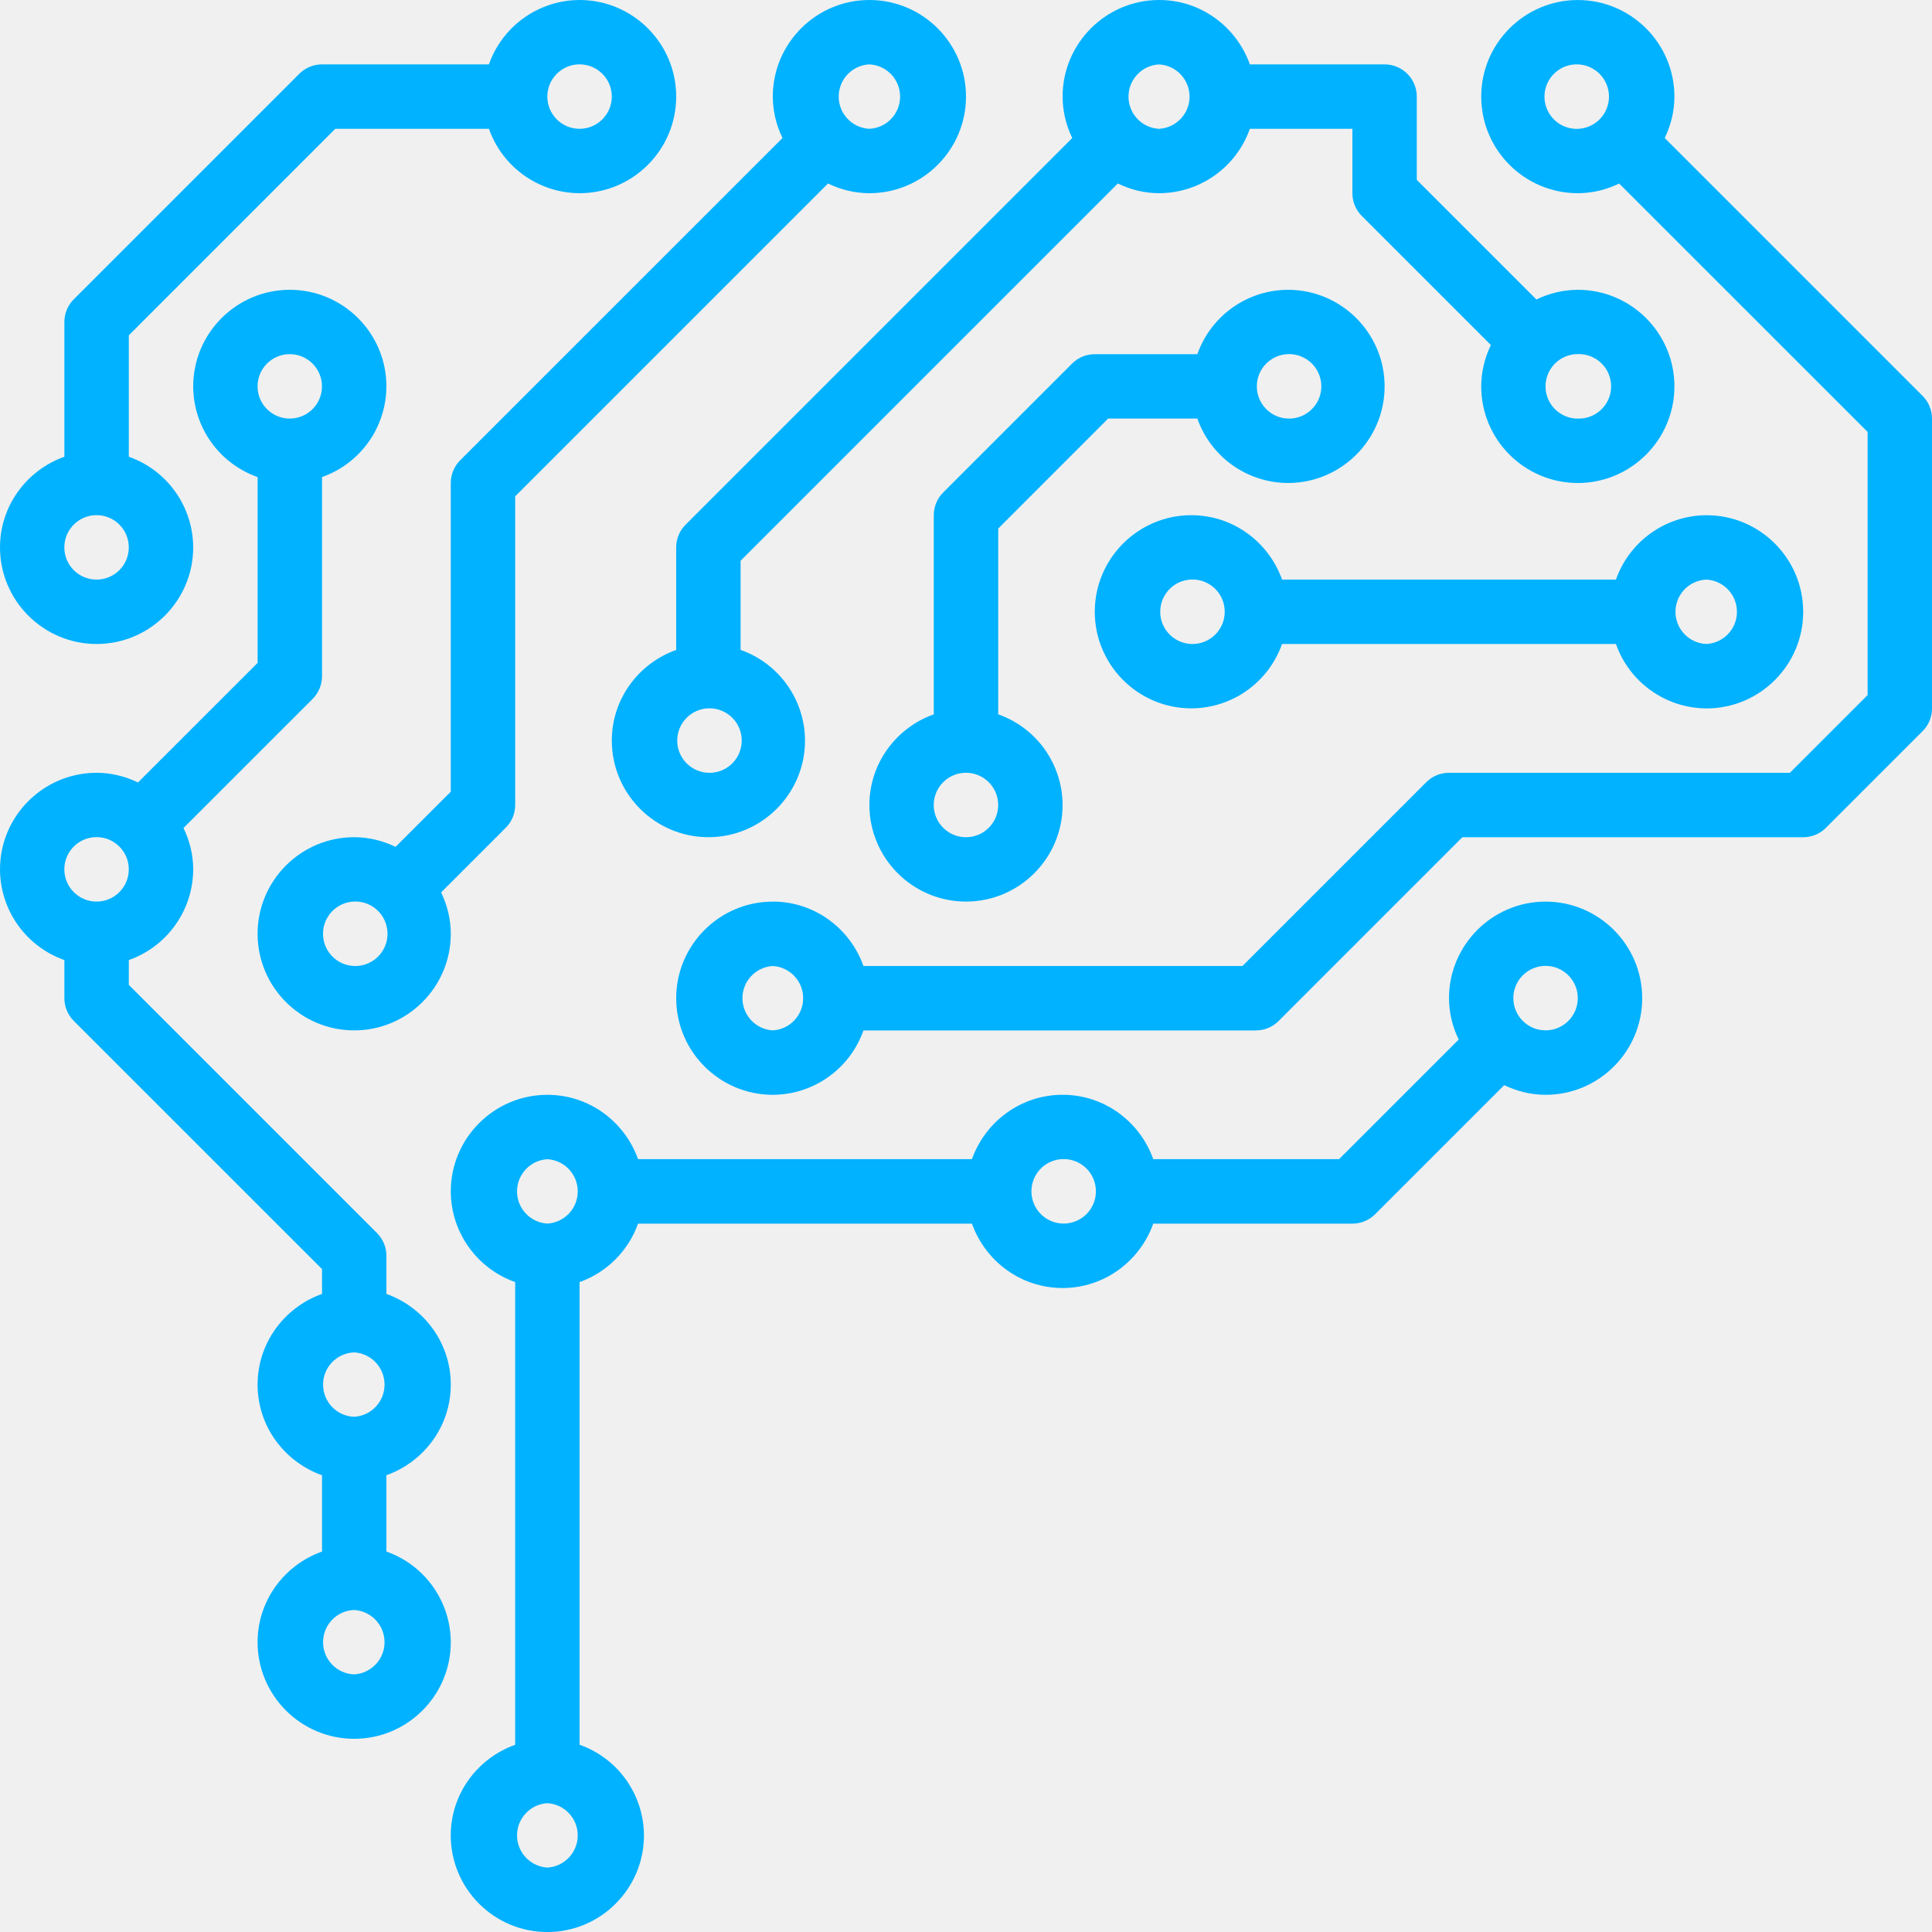
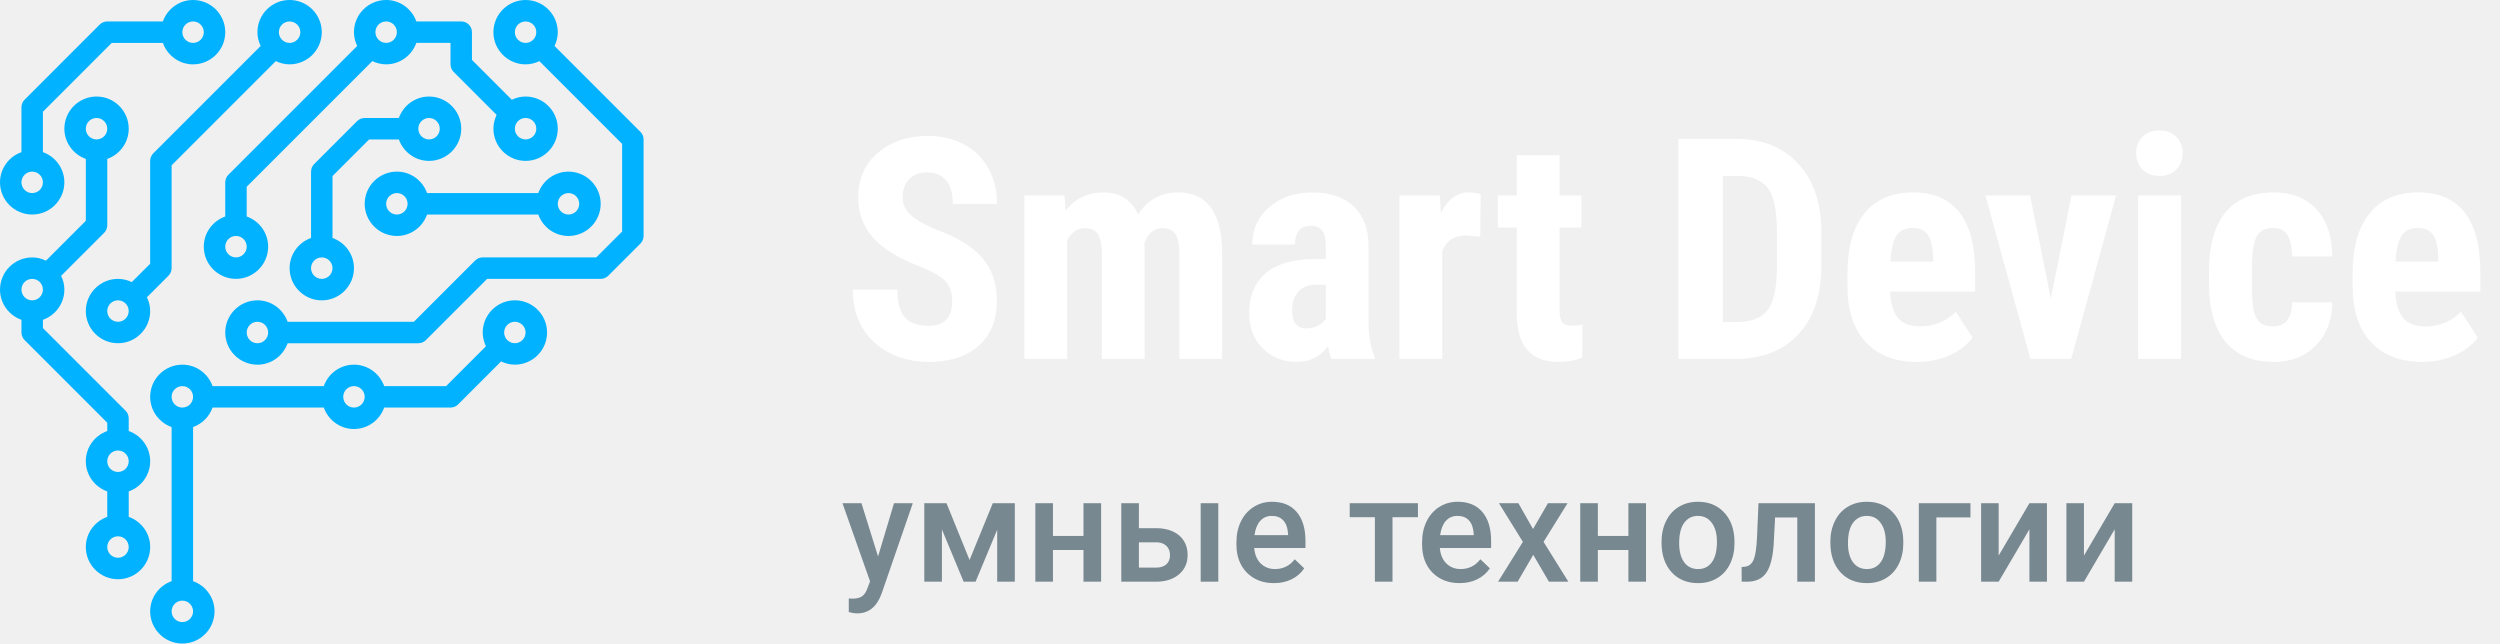
- <svg xmlns="http://www.w3.org/2000/svg" fill="none" height="52" width="52">
+ <svg xmlns="http://www.w3.org/2000/svg" fill="none" height="52" viewBox="0 0 202 52" width="202">
+   <path d="m76.936 24.337c0-.724-.187-1.27-.561-1.636-.366-.374-1.038-.761-2.014-1.16-1.782-.675-3.064-1.465-3.845-2.368-.781-.911-1.172-1.986-1.172-3.223 0-1.497.529-2.698 1.587-3.601 1.066-.911 2.417-1.367 4.053-1.367 1.091 0 2.063.232 2.917.696.855.456 1.51 1.103 1.965 1.941.464.838.696 1.79.696 2.857h-3.577c0-.83-.179-1.461-.537-1.892-.35-.44-.859-.659-1.526-.659-.627 0-1.115.187-1.465.561-.35.366-.525.863-.525 1.489 0 .488.195.932.586 1.331.391.391 1.082.797 2.075 1.221 1.733.627 2.991 1.396 3.772 2.307.789.911 1.184 2.071 1.184 3.479 0 1.546-.492 2.755-1.477 3.626s-2.323 1.306-4.016 1.306c-1.147 0-2.193-.236-3.137-.708-.944-.472-1.685-1.147-2.222-2.026-.529-.879-.793-1.917-.793-3.113h3.601c0 1.025.199 1.77.598 2.234.399.464 1.05.696 1.953.696 1.253 0 1.88-.663 1.88-1.99zm9.07-8.545.098 1.221c.773-.977 1.794-1.465 3.064-1.465 1.318 0 2.25.594 2.795 1.782.757-1.188 1.835-1.782 3.235-1.782 2.311 0 3.495 1.599 3.552 4.797v8.655h-3.455v-8.435c0-.765-.106-1.31-.317-1.636-.211-.326-.57-.488-1.074-.488-.643 0-1.123.395-1.44 1.184l.024.415v8.96h-3.455v-8.411c0-.757-.102-1.302-.305-1.636-.203-.342-.566-.513-1.086-.513-.594 0-1.066.322-1.416.964v9.595h-3.455v-13.208zm21.582 13.208c-.097-.203-.195-.545-.293-1.025-.618.846-1.456 1.27-2.514 1.27-1.107 0-2.027-.366-2.759-1.099-.724-.732-1.086-1.681-1.086-2.844 0-1.383.439-2.454 1.318-3.211.887-.757 2.161-1.143 3.821-1.16h1.05v-1.062c0-.594-.102-1.013-.306-1.257-.203-.244-.5-.366-.891-.366-.862 0-1.294.505-1.294 1.514h-3.454c0-1.221.455-2.226 1.367-3.015.919-.797 2.079-1.196 3.479-1.196 1.448 0 2.567.378 3.357 1.135.797.749 1.196 1.823 1.196 3.223v6.213c.016 1.139.179 2.03.488 2.673v.207zm-2.038-2.466c.382 0 .708-.077.976-.232.269-.155.468-.338.599-.549v-2.747h-.831c-.585 0-1.049.187-1.391.562-.334.374-.501.875-.501 1.501 0 .977.383 1.465 1.148 1.465zm14.05-7.41-1.147-.098c-.944 0-1.583.415-1.917 1.245v8.728h-3.467v-13.208h3.26l.097 1.428c.546-1.115 1.298-1.672 2.259-1.672.39 0 .708.053.952.159zm6.409-6.58v3.247h1.77v2.6h-1.77v6.555c0 .521.069.879.207 1.074.147.195.424.293.83.293.334 0 .607-.029.818-.086l-.024 2.686c-.586.22-1.221.33-1.904.33-2.23 0-3.357-1.278-3.382-3.833v-7.019h-1.526v-2.6h1.526v-3.247zm9.607 16.455v-17.773h4.699c2.076 0 3.728.659 4.957 1.978 1.236 1.318 1.867 3.125 1.892 5.42v2.881c0 2.336-.619 4.171-1.856 5.505-1.229 1.327-2.925 1.99-5.09 1.99zm3.589-14.783v11.804h1.074c1.196 0 2.038-.313 2.527-.94.488-.635.744-1.725.769-3.271v-3.088c0-1.66-.232-2.816-.696-3.467-.464-.659-1.253-1.005-2.368-1.038zm15.71 15.027c-1.774 0-3.157-.529-4.15-1.587-.993-1.058-1.49-2.572-1.49-4.541v-1.05c0-2.083.456-3.691 1.368-4.822.911-1.131 2.217-1.697 3.918-1.697 1.66 0 2.909.533 3.748 1.599.838 1.058 1.265 2.629 1.281 4.712v1.697h-6.872c.049.977.264 1.693.647 2.148.382.448.972.671 1.77.671 1.155 0 2.12-.395 2.893-1.184l1.355 2.087c-.423.586-1.038 1.062-1.843 1.428-.806.358-1.681.537-2.625.537zm-2.173-8.105h3.455v-.317c-.016-.789-.147-1.387-.391-1.794s-.667-.61-1.269-.61c-.603 0-1.042.216-1.319.647-.268.431-.427 1.123-.476 2.075zm12.964 2.978 1.672-8.325h3.602l-3.626 13.208h-3.296l-3.638-13.208h3.614zm10.523 4.883h-3.467v-13.208h3.467zm-3.626-16.626c0-.537.171-.977.513-1.318s.797-.513 1.367-.513 1.025.171 1.367.513.513.781.513 1.318c0 .529-.171.968-.513 1.318-.334.35-.789.525-1.367.525s-1.038-.175-1.379-.525c-.334-.35-.501-.789-.501-1.318zm11.072 14.002c1.001 0 1.509-.651 1.526-1.953h3.247c-.016 1.44-.46 2.604-1.331 3.491-.871.887-1.994 1.331-3.369 1.331-1.701 0-2.999-.529-3.894-1.587-.895-1.058-1.351-2.616-1.367-4.675v-1.05c0-2.075.439-3.658 1.318-4.748.887-1.091 2.193-1.636 3.919-1.636 1.456 0 2.604.452 3.442 1.355.838.895 1.266 2.169 1.282 3.821h-3.247c-.008-.741-.131-1.31-.367-1.709-.236-.399-.626-.598-1.171-.598-.603 0-1.034.216-1.294.647-.261.423-.399 1.249-.415 2.478v1.343c0 1.074.053 1.827.158 2.258.106.423.281.737.525.94.244.195.59.293 1.038.293zm12.06 2.869c-1.774 0-3.157-.529-4.15-1.587-.993-1.058-1.489-2.572-1.489-4.541v-1.05c0-2.083.455-3.691 1.367-4.822.911-1.131 2.218-1.697 3.918-1.697 1.661 0 2.91.533 3.748 1.599.838 1.058 1.265 2.629 1.282 4.712v1.697h-6.873c.049.977.265 1.693.647 2.148.383.448.973.671 1.77.671 1.156 0 2.12-.395 2.893-1.184l1.355 2.087c-.423.586-1.037 1.062-1.843 1.428-.806.358-1.681.537-2.625.537zm-2.172-8.105h3.454v-.317c-.016-.789-.146-1.387-.391-1.794-.244-.407-.667-.61-1.269-.61s-1.042.216-1.318.647c-.269.431-.428 1.123-.476 2.075z" fill="#fff" />
+   <path d="m70.947 44.961 1.289-4.301h1.518l-2.519 7.301c-.387 1.066-1.043 1.6-1.969 1.6-.207 0-.435-.035-.685-.105v-1.102l.27.018c.359 0 .629-.066.809-.199.184-.129.328-.348.434-.656l.205-.545-2.227-6.311h1.535zm7.394.287 1.875-4.588h1.781v6.34h-1.424v-4.195l-1.746 4.195h-.967l-1.752-4.219v4.219h-1.424v-6.34h1.793zm10.629 1.752h-1.424v-2.561h-2.467v2.561h-1.424v-6.34h1.424v2.643h2.467v-2.643h1.424zm3.053-4.324h1.395c.519 0 .973.09 1.359.27.387.18.68.432.879.756.203.324.305.701.305 1.131 0 .652-.23 1.176-.691 1.57-.461.395-1.074.594-1.84.598h-2.83v-6.34h1.424zm6.416 4.324h-1.424v-6.34h1.424zm-6.416-3.182v2.045h1.389c.348 0 .621-.086.82-.258.203-.176.305-.424.305-.744s-.1-.572-.299-.756c-.195-.188-.461-.283-.797-.287zm10.916 3.299c-.902 0-1.634-.283-2.197-.85-.558-.57-.838-1.328-.838-2.273v-.176c0-.633.121-1.197.364-1.693.246-.5.589-.889 1.031-1.166.441-.277.933-.416 1.476-.416.864 0 1.53.275 1.998.826.473.551.709 1.33.709 2.338v.574h-4.142c.043.523.217.938.521 1.242.309.305.696.457 1.16.457.653 0 1.184-.264 1.594-.791l.768.732c-.254.379-.594.674-1.02.885-.422.207-.896.311-1.424.311zm-.169-5.432c-.391 0-.708.137-.95.41-.238.273-.39.654-.457 1.143h2.713v-.105c-.031-.477-.158-.836-.381-1.078-.222-.246-.531-.369-.925-.369zm11.8.105h-2.056v5.209h-1.424v-5.209h-2.033v-1.131h5.513zm3.369 5.326c-.902 0-1.634-.283-2.197-.85-.558-.57-.838-1.328-.838-2.273v-.176c0-.633.121-1.197.364-1.693.246-.5.589-.889 1.031-1.166.441-.277.933-.416 1.476-.416.864 0 1.53.275 1.998.826.473.551.709 1.33.709 2.338v.574h-4.142c.043.523.217.938.521 1.242.309.305.696.457 1.16.457.653 0 1.184-.264 1.594-.791l.768.732c-.254.379-.594.674-1.02.885-.422.207-.896.311-1.424.311zm-.169-5.432c-.391 0-.708.137-.95.41-.238.273-.39.654-.457 1.143h2.713v-.105c-.031-.477-.158-.836-.381-1.078-.222-.246-.531-.369-.925-.369zm6.099 1.061 1.207-2.086h1.582l-1.939 3.123 2.004 3.217h-1.571l-1.265-2.168-1.26 2.168h-1.582l2.004-3.217-1.934-3.123h1.571zm9.129 4.254h-1.424v-2.561h-2.467v2.561h-1.423v-6.34h1.423v2.643h2.467v-2.643h1.424zm1.254-3.228c0-.621.123-1.18.369-1.676.246-.5.592-.883 1.037-1.148.446-.27.957-.404 1.535-.404.856 0 1.549.275 2.08.826.536.551.825 1.281.868 2.191l.005.334c0 .625-.121 1.184-.363 1.676-.238.492-.582.873-1.031 1.143-.445.27-.961.404-1.547.404-.894 0-1.611-.297-2.15-.891-.535-.598-.803-1.393-.803-2.385zm1.424.123c0 .652.135 1.164.404 1.535.27.367.645.551 1.125.551.481 0 .854-.188 1.119-.562.27-.375.405-.924.405-1.647 0-.641-.139-1.149-.417-1.524-.273-.375-.646-.562-1.119-.562-.464 0-.834.186-1.107.557-.274.367-.41.918-.41 1.652zm10.969-3.234v6.34h-1.424v-5.191h-1.793l-.117 2.209c-.075 1.062-.28 1.826-.616 2.291-.332.461-.841.691-1.529.691h-.439l-.006-1.184.293-.029c.312-.043.539-.232.679-.568.145-.34.237-.957.276-1.852l.117-2.707zm1.248 3.111c0-.621.123-1.18.369-1.676.246-.5.592-.883 1.037-1.148.445-.27.957-.404 1.535-.404.855 0 1.549.275 2.08.826.535.551.824 1.281.867 2.191l.006.334c0 .625-.121 1.184-.363 1.676-.238.492-.582.873-1.031 1.143-.446.27-.961.404-1.547.404-.895 0-1.612-.297-2.151-.891-.535-.598-.802-1.393-.802-2.385zm1.423.123c0 .652.135 1.164.405 1.535.269.367.644.551 1.125.551.48 0 .853-.188 1.119-.562.269-.375.404-.924.404-1.647 0-.641-.139-1.149-.416-1.524-.273-.375-.646-.562-1.119-.562-.465 0-.834.186-1.107.557-.274.367-.411.918-.411 1.652zm9.897-2.086h-2.754v5.191h-1.418v-6.34h4.172zm4.764-1.148h1.418v6.34h-1.418v-4.231l-2.485 4.231h-1.418v-6.34h1.418v4.23zm6.89 0h1.418v6.34h-1.418v-4.231l-2.484 4.231h-1.418v-6.34h1.418v4.23z" fill="#788891" />
  <g fill="#00b2ff">
-     <path d="M32.067 13.867c1.128 0 2.082.727 2.44 1.733h8.986a2.596 2.596 0 012.44-1.733c1.434 0 2.6 1.166 2.6 2.6 0 1.433-1.166 2.6-2.6 2.6a2.597 2.597 0 01-2.44-1.734h-8.987a2.597 2.597 0 01-2.44 1.733 2.603 2.603 0 01-2.6-2.6c0-1.433 1.167-2.6 2.6-2.6zm13.866 3.466a.868.868 0 000-1.733.867.867 0 000 1.733zm-13.866 0a.868.868 0 10-.002-1.735.868.868 0 00.002 1.735z" />
-     <path d="M25.133 19.226v-5.36c0-.23.091-.45.254-.612l3.467-3.467a.864.864 0 01.613-.254h2.76a2.596 2.596 0 012.44-1.733c1.433 0 2.6 1.166 2.6 2.6 0 1.433-1.167 2.6-2.6 2.6a2.596 2.596 0 01-2.44-1.734h-2.402l-2.958 2.96v5a2.596 2.596 0 011.733 2.44c0 1.434-1.167 2.6-2.6 2.6a2.603 2.603 0 01-2.6-2.6c0-1.128.727-2.081 1.733-2.44zm9.534-7.96a.868.868 0 10-.002-1.735.868.868 0 00.002 1.735zM26 22.534a.867.867 0 10-.002-1.735.867.867 0 00.002 1.735zm-16.467-.001c.4 0 .775.098 1.114.26l1.486-1.485V13c0-.23.091-.45.254-.613l8.674-8.673A2.556 2.556 0 0120.8 2.6c0-1.433 1.166-2.6 2.6-2.6S26 1.167 26 2.6s-1.167 2.6-2.6 2.6c-.4 0-.775-.098-1.114-.261l-8.42 8.42v8.307c0 .23-.09.451-.253.613l-1.74 1.74c.162.34.26.714.26 1.114 0 1.433-1.166 2.6-2.6 2.6a2.603 2.603 0 01-2.6-2.6c0-1.433 1.167-2.6 2.6-2.6zM23.4 3.467a.868.868 0 000-1.734.868.868 0 000 1.734zM9.533 26a.868.868 0 10-.001-1.735A.868.868 0 009.533 26zm-7.8-13.707V8.667c0-.231.091-.451.254-.613l6.067-6.067a.864.864 0 01.613-.254h4.492A2.597 2.597 0 0115.6 0c1.433 0 2.6 1.167 2.6 2.6s-1.167 2.6-2.6 2.6a2.597 2.597 0 01-2.44-1.733H9.024L3.467 9.025v3.268a2.596 2.596 0 011.733 2.44c0 1.433-1.167 2.6-2.6 2.6S0 16.166 0 14.733c0-1.128.727-2.082 1.733-2.44zM15.6 3.467a.867.867 0 10-.002-1.735.867.867 0 00.002 1.735zM2.6 15.6a.867.867 0 10-.002-1.735A.867.867 0 002.6 15.6zm11.266 31.36V34.507a2.597 2.597 0 01-1.733-2.44c0-1.434 1.167-2.6 2.6-2.6 1.129 0 2.082.726 2.44 1.732h8.986c.36-1.006 1.313-1.733 2.441-1.733s2.082.727 2.44 1.733h5.001l3.22-3.22A2.557 2.557 0 0139 26.867c0-1.433 1.166-2.6 2.6-2.6 1.433 0 2.6 1.167 2.6 2.6 0 1.434-1.167 2.6-2.6 2.6-.4 0-.775-.098-1.114-.26l-3.473 3.473a.864.864 0 01-.613.254h-5.36c-.358 1.006-1.312 1.733-2.44 1.733s-2.082-.727-2.44-1.733h-8.987a2.598 2.598 0 01-1.574 1.574V46.96a2.596 2.596 0 011.733 2.441c0 1.433-1.166 2.6-2.6 2.6a2.603 2.603 0 01-2.6-2.6c0-1.128.728-2.082 1.734-2.44zM41.6 27.732a.867.867 0 10-.002-1.735.867.867 0 00.002 1.735zm-13 5.2a.868.868 0 10-.002-1.735.868.868 0 00.002 1.735zM14.733 50.266a.868.868 0 000-1.733.868.868 0 000 1.733zm0-17.333a.868.868 0 000-1.733.868.868 0 000 1.733z" />
-     <path d="M18.2 17.492v-2.759c0-.23.091-.45.254-.613L28.86 3.714A2.556 2.556 0 0128.6 2.6c0-1.433 1.167-2.6 2.6-2.6 1.128 0 2.082.727 2.44 1.733h3.627c.478 0 .866.388.866.867v2.241l3.22 3.22a2.556 2.556 0 011.114-.261c1.433 0 2.6 1.166 2.6 2.6 0 1.433-1.167 2.6-2.6 2.6a2.603 2.603 0 01-2.6-2.6c0-.4.098-.775.26-1.114l-3.473-3.473A.863.863 0 0136.4 5.2V3.467h-2.76A2.596 2.596 0 0131.2 5.2c-.4 0-.775-.098-1.114-.261L19.933 15.092v2.4a2.596 2.596 0 011.734 2.441c0 1.433-1.167 2.6-2.6 2.6a2.603 2.603 0 01-2.6-2.6c0-1.128.727-2.082 1.733-2.44zm24.267-6.226a.868.868 0 10-.002-1.735.868.868 0 00.002 1.736zM31.2 3.467a.868.868 0 000-1.733.868.868 0 000 1.734zM19.067 20.8a.868.868 0 10-.002-1.735.868.868 0 00.002 1.735z" />
-     <path d="M20.8 24.266c1.128 0 2.082.727 2.44 1.734h10.201l4.946-4.946A.864.864 0 0139 20.8h9.175l2.092-2.092v-7.083L43.58 4.94c-.338.163-.713.26-1.113.26a2.603 2.603 0 01-2.6-2.599c0-1.433 1.166-2.6 2.6-2.6 1.433 0 2.6 1.167 2.6 2.6 0 .4-.098.775-.261 1.114l6.94 6.94a.863.863 0 01.254.613v7.8c0 .23-.091.45-.254.612l-2.6 2.6a.864.864 0 01-.613.254H39.36l-4.946 4.946a.864.864 0 01-.613.254H23.24a2.596 2.596 0 01-2.44 1.733 2.603 2.603 0 01-2.6-2.6c0-1.433 1.167-2.6 2.6-2.6zM42.467 1.733a.868.868 0 10.001 1.735.868.868 0 00-.001-1.735zm-21.667 26a.868.868 0 000-1.733.868.868 0 000 1.733zM2.6 20.8c.4 0 .775.098 1.114.26l3.22-3.219v-5A2.596 2.596 0 015.2 10.4c0-1.434 1.167-2.6 2.6-2.6s2.6 1.166 2.6 2.6a2.596 2.596 0 01-1.733 2.44v5.36c0 .23-.091.45-.254.613l-3.474 3.473c.163.339.261.713.261 1.114a2.597 2.597 0 01-1.733 2.44v.668l6.679 6.679a.863.863 0 01.254.613v1.026c1.006.358 1.733 1.312 1.733 2.44s-.727 2.082-1.733 2.44v2.054a2.596 2.596 0 011.733 2.44c0 1.434-1.166 2.6-2.6 2.6a2.603 2.603 0 01-2.6-2.6c0-1.128.727-2.082 1.734-2.44v-2.053c-1.007-.36-1.734-1.312-1.734-2.44s.727-2.083 1.734-2.441v-.668l-6.68-6.679a.863.863 0 01-.254-.613V25.84A2.597 2.597 0 010 23.4c0-1.434 1.166-2.6 2.6-2.6zm5.2-9.534a.867.867 0 10-.002-1.734.867.867 0 00.002 1.734zm1.733 33.8a.868.868 0 000-1.733.867.867 0 000 1.733zm0-6.933a.868.868 0 000-1.733.867.867 0 000 1.733zM2.6 24.266a.867.867 0 10-.002-1.735.867.867 0 00.002 1.735z" />
+     <path d="m32.067 13.867c1.128 0 2.082.727 2.441 1.733h8.986c.359-1.006 1.312-1.733 2.441-1.733 1.433 0 2.6 1.167 2.6 2.6 0 1.433-1.167 2.6-2.6 2.6-1.128 0-2.082-.727-2.441-1.733h-8.986c-.359 1.006-1.312 1.733-2.441 1.733-1.433 0-2.6-1.167-2.6-2.6 0-1.433 1.167-2.6 2.601-2.6zm13.867 3.467c.478 0 .867-.388.867-.867s-.389-.867-.867-.867c-.477 0-.867.388-.867.867s.389.867.867.867zm-13.867 0c.477 0 .867-.388.867-.867s-.389-.867-.867-.867c-.478 0-.867.388-.867.867s.389.867.867.867z" />
+     <path d="m25.133 19.226v-5.359c0-.231.091-.451.254-.613l3.467-3.467c.162-.163.383-.254.613-.254h2.76c.359-1.006 1.312-1.733 2.441-1.733 1.433 0 2.6 1.167 2.6 2.6 0 1.433-1.167 2.6-2.6 2.6-1.128 0-2.082-.727-2.441-1.733h-2.401l-2.959 2.959v5.001c1.006.359 1.733 1.312 1.733 2.441 0 1.433-1.167 2.6-2.6 2.6-1.433 0-2.6-1.167-2.6-2.6 0-1.128.727-2.082 1.733-2.441zm9.533-7.959c.477 0 .867-.388.867-.867 0-.478-.389-.867-.867-.867s-.867.388-.867.867c0 .478.389.867.867.867zm-8.667 11.267c.478 0 .867-.388.867-.867s-.389-.867-.867-.867c-.477 0-.867.388-.867.867s.389.867.867.867z" />
+     <path d="m9.533 22.533c.4 0 .775.098 1.114.261l1.486-1.486v-8.308c0-.231.091-.451.254-.613l8.674-8.674c-.163-.339-.261-.713-.261-1.114 0-1.433 1.167-2.6 2.6-2.6s2.6 1.167 2.6 2.6c0 1.433-1.167 2.6-2.6 2.6-.4 0-.775-.098-1.114-.261l-8.42 8.42v8.308c0 .231-.091.451-.254.613l-1.74 1.74c.163.339.261.713.261 1.114 0 1.433-1.167 2.6-2.6 2.6s-2.6-1.167-2.6-2.6c0-1.433 1.167-2.6 2.6-2.6zm13.867-19.066c.477 0 .867-.388.867-.867 0-.478-.389-.867-.867-.867s-.867.388-.867.867c0 .478.389.867.867.867zm-13.867 22.533c.478 0 .867-.388.867-.867s-.389-.867-.867-.867c-.478 0-.867.388-.867.867s.389.867.867.867z" />
+     <path d="m1.733 12.293v-3.626c0-.231.091-.451.254-.613l6.067-6.067c.162-.163.383-.254.613-.254h4.493c.359-1.006 1.312-1.733 2.441-1.733 1.433 0 2.6 1.167 2.6 2.6 0 1.433-1.167 2.6-2.6 2.6-1.128 0-2.082-.727-2.441-1.733h-4.134l-5.559 5.559v3.267c1.006.359 1.733 1.312 1.733 2.441 0 1.433-1.167 2.6-2.6 2.6s-2.6-1.167-2.6-2.6c0-1.128.727-2.082 1.733-2.441zm13.867-8.826c.477 0 .867-.388.867-.867 0-.478-.389-.867-.867-.867-.478 0-.867.388-.867.867 0 .478.389.867.867.867zm-13 12.133c.478 0 .867-.388.867-.867s-.389-.867-.867-.867-.867.388-.867.867.389.867.867.867z" />
+     <path d="m13.866 46.959v-12.453c-1.005-.359-1.732-1.312-1.732-2.441 0-1.433 1.167-2.6 2.6-2.6 1.128 0 2.082.727 2.441 1.733h8.986c.359-1.006 1.312-1.733 2.441-1.733s2.082.727 2.441 1.733h5.001l3.22-3.22c-.163-.339-.261-.713-.261-1.114 0-1.433 1.167-2.6 2.6-2.6 1.433 0 2.6 1.167 2.6 2.6 0 1.433-1.167 2.6-2.6 2.6-.4 0-.775-.098-1.114-.261l-3.474 3.474c-.162.163-.383.254-.613.254h-5.359c-.359 1.006-1.312 1.733-2.441 1.733s-2.082-.727-2.441-1.733h-8.986c-.262.734-.84 1.312-1.574 1.574v12.453c1.006.359 1.733 1.312 1.733 2.441 0 1.433-1.167 2.6-2.6 2.6-1.433 0-2.6-1.167-2.6-2.6 0-1.128.727-2.082 1.733-2.441zm27.734-19.227c.477 0 .867-.388.867-.867s-.389-.867-.867-.867c-.478 0-.867.388-.867.867s.389.867.867.867zm-13 5.2c.477 0 .867-.388.867-.867s-.389-.867-.867-.867c-.478 0-.867.388-.867.867s.389.867.867.867zm-13.867 17.333c.477 0 .867-.388.867-.867 0-.478-.389-.867-.867-.867s-.867.388-.867.867c0 .478.389.867.867.867zm0-17.333c.477 0 .867-.388.867-.867s-.389-.867-.867-.867-.867.388-.867.867.389.867.867.867z" />
+     <path d="m18.2 17.492v-2.759c0-.231.091-.451.254-.613l10.407-10.407c-.163-.339-.261-.713-.261-1.114 0-1.433 1.167-2.6 2.6-2.6 1.128 0 2.082.727 2.441 1.733h3.626c.478 0 .867.387.867.867v2.241l3.22 3.22c.339-.163.713-.261 1.114-.261 1.433 0 2.6 1.167 2.6 2.6 0 1.433-1.167 2.6-2.6 2.6-1.433 0-2.6-1.167-2.6-2.6 0-.4.098-.775.261-1.114l-3.474-3.474c-.163-.162-.254-.382-.254-.613v-1.733h-2.76c-.359 1.006-1.312 1.733-2.441 1.733-.4 0-.775-.098-1.114-.261l-10.153 10.153v2.401c1.006.359 1.733 1.312 1.733 2.441 0 1.433-1.167 2.6-2.6 2.6-1.433 0-2.6-1.167-2.6-2.6 0-1.128.727-2.082 1.733-2.441zm24.267-6.226c.477 0 .867-.388.867-.867 0-.478-.389-.867-.867-.867-.478 0-.867.388-.867.867 0 .478.389.867.867.867zm-11.267-7.8c.477 0 .867-.388.867-.867 0-.478-.389-.867-.867-.867s-.867.388-.867.867c0 .478.389.867.867.867zm-12.133 17.333c.477 0 .867-.388.867-.867s-.389-.867-.867-.867c-.478 0-.867.388-.867.867s.389.867.867.867z" />
+     <path d="m20.8 24.266c1.128 0 2.082.727 2.441 1.733h10.201l4.946-4.946c.162-.163.383-.254.613-.254h9.175l2.092-2.092v-7.082l-6.686-6.686c-.339.163-.713.261-1.114.261-1.433 0-2.6-1.167-2.6-2.6 0-1.433 1.167-2.6 2.6-2.6 1.433 0 2.6 1.167 2.6 2.6 0 .4-.098.775-.261 1.114l6.94 6.94c.163.162.254.382.254.613v7.8c0 .231-.091.451-.254.613l-2.6 2.6c-.162.163-.383.254-.613.254h-9.175l-4.946 4.946c-.162.163-.383.254-.613.254h-10.559c-.359 1.006-1.312 1.733-2.441 1.733-1.433 0-2.6-1.167-2.6-2.6 0-1.433 1.167-2.6 2.6-2.6zm21.667-22.533c-.478 0-.867.388-.867.867 0 .478.389.867.867.867.477 0 .867-.388.867-.867 0-.478-.389-.867-.867-.867zm-21.667 26c.477 0 .867-.388.867-.867s-.389-.867-.867-.867-.867.388-.867.867.389.867.867.867z" />
+     <path d="m2.6 20.8c.4 0 .775.098 1.114.261l3.22-3.22v-5.001c-1.006-.359-1.733-1.312-1.733-2.441 0-1.433 1.167-2.6 2.6-2.6 1.433 0 2.6 1.167 2.6 2.6 0 1.128-.727 2.082-1.733 2.441v5.359c0 .231-.091.451-.254.613l-3.474 3.474c.163.339.261.713.261 1.114 0 1.128-.727 2.082-1.733 2.441v.667l6.679 6.679c.163.162.254.382.254.613v1.026c1.006.359 1.733 1.312 1.733 2.441s-.727 2.082-1.733 2.441v2.053c1.006.359 1.733 1.312 1.733 2.441 0 1.433-1.167 2.6-2.6 2.6-1.433 0-2.6-1.167-2.6-2.6 0-1.128.727-2.082 1.733-2.441v-2.053c-1.006-.359-1.733-1.312-1.733-2.441s.727-2.082 1.733-2.441v-.667l-6.679-6.679c-.163-.162-.254-.382-.254-.613v-1.026c-1.006-.359-1.733-1.312-1.733-2.441 0-1.433 1.167-2.6 2.6-2.6zm5.2-9.533c.478 0 .867-.388.867-.867 0-.478-.389-.867-.867-.867-.478 0-.867.388-.867.867 0 .478.389.867.867.867zm1.733 33.8c.477 0 .867-.388.867-.867s-.389-.867-.867-.867c-.478 0-.867.388-.867.867s.389.867.867.867zm0-6.933c.477 0 .867-.388.867-.867s-.389-.867-.867-.867c-.478 0-.867.388-.867.867s.389.867.867.867zm-6.933-13.867c.478 0 .867-.388.867-.867s-.389-.867-.867-.867c-.478 0-.867.388-.867.867s.389.867.867.867z" />
  </g>
</svg>
